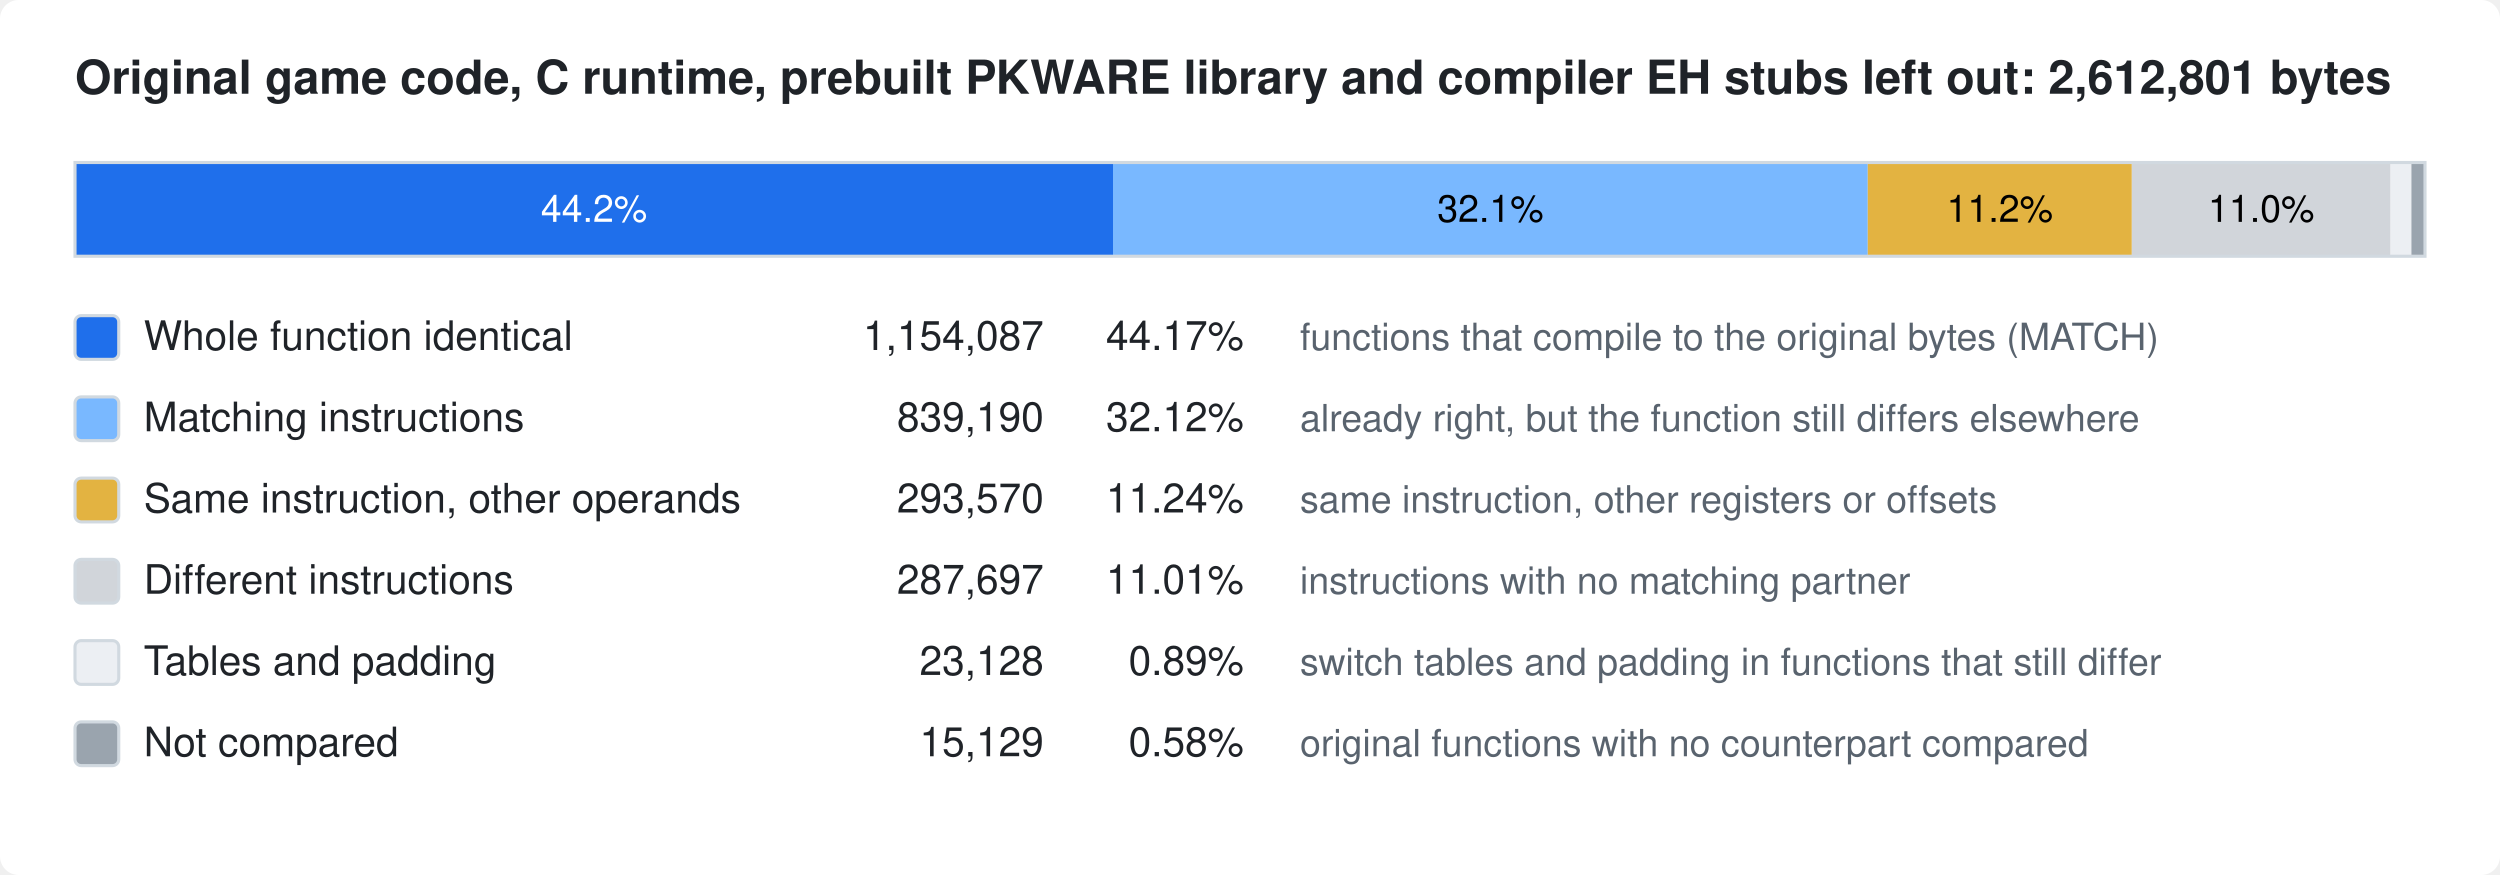
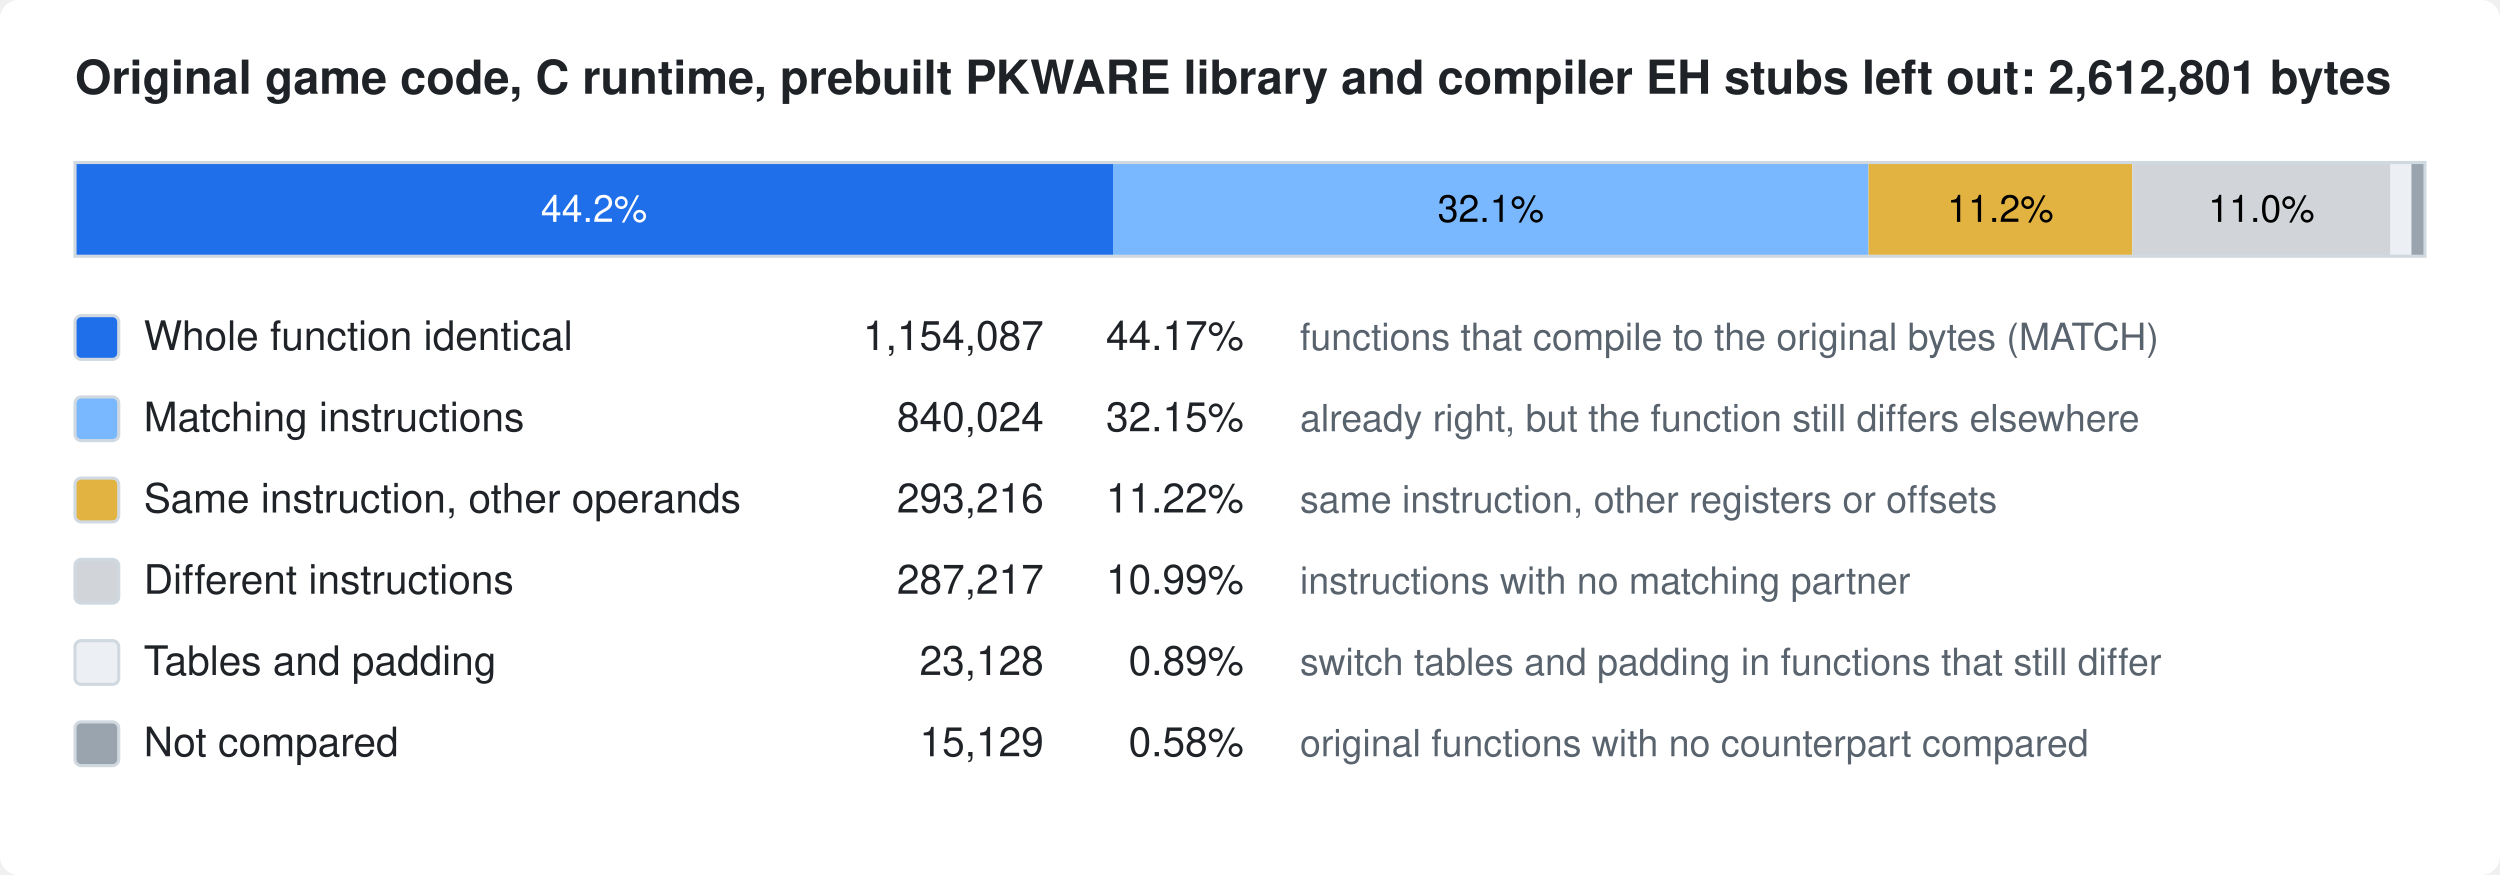
<svg xmlns="http://www.w3.org/2000/svg" width="800" height="280" viewBox="0 0 800 280" font-family="system-ui, -apple-system, Segoe UI, Helvetica, Arial, sans-serif">
  <rect width="800" height="280" rx="6" fill="#ffffff" />
  <text x="24" y="30" font-size="15" font-weight="600" fill="#1f2328">Original game code, C runtime, prebuilt PKWARE library and compiler EH stubs left out: 2,612,801 bytes</text>
  <rect x="24.00" y="52" width="332.16" height="30" fill="#1f6feb" />
  <text x="190.08" y="71" font-size="12" text-anchor="middle" fill="#ffffff">44.2%</text>
-   <rect x="356.16" y="52" width="241.53" height="30" fill="#79b8ff" />
-   <text x="476.93" y="71" font-size="12" text-anchor="middle" fill="#000000">32.1%</text>
-   <rect x="597.69" y="52" width="84.49" height="30" fill="#e3b341" />
-   <text x="639.94" y="71" font-size="12" text-anchor="middle" fill="#000000">11.2%</text>
-   <rect x="682.19" y="52" width="82.80" height="30" fill="#d1d5da" />
-   <text x="723.59" y="71" font-size="12" text-anchor="middle" fill="#000000">11.0%</text>
+   <rect x="356.16" y="52" width="241.77" height="30" fill="#79b8ff" />
+   <text x="477.05" y="71" font-size="12" text-anchor="middle" fill="#000000">32.1%</text>
+   <rect x="597.93" y="52" width="84.39" height="30" fill="#e3b341" />
+   <text x="640.13" y="71" font-size="12" text-anchor="middle" fill="#000000">11.2%</text>
+   <rect x="682.32" y="52" width="82.66" height="30" fill="#d1d5da" />
+   <text x="723.66" y="71" font-size="12" text-anchor="middle" fill="#000000">11.0%</text>
  <rect x="764.99" y="52" width="6.66" height="30" fill="#eceff3" />
  <rect x="771.65" y="52" width="4.35" height="30" fill="#9aa4ae" />
  <rect x="24" y="52" width="752" height="30" fill="none" stroke="#d1d9e0" />
  <rect x="24" y="101" width="14" height="14" rx="2" fill="#1f6feb" stroke="#d1d9e0" />
  <text x="46" y="112" font-size="13" fill="#1f2328">Whole function identical</text>
  <text x="334" y="112" font-size="13" text-anchor="end" fill="#1f2328">1,154,087</text>
  <text x="398" y="112" font-size="13" text-anchor="end" fill="#1f2328">44.17%</text>
  <text x="416" y="112" font-size="12" fill="#59636e">functions that compile to the original bytes (MATCH)</text>
  <rect x="24" y="127" width="14" height="14" rx="2" fill="#79b8ff" stroke="#d1d9e0" />
  <text x="46" y="138" font-size="13" fill="#1f2328">Matching instructions</text>
-   <text x="334" y="138" font-size="13" text-anchor="end" fill="#1f2328">839,190</text>
-   <text x="398" y="138" font-size="13" text-anchor="end" fill="#1f2328">32.12%</text>
+   <text x="334" y="138" font-size="13" text-anchor="end" fill="#1f2328">840,024</text>
+   <text x="398" y="138" font-size="13" text-anchor="end" fill="#1f2328">32.15%</text>
  <text x="416" y="138" font-size="12" fill="#59636e">already right, but the function still differs elsewhere</text>
  <rect x="24" y="153" width="14" height="14" rx="2" fill="#e3b341" stroke="#d1d9e0" />
  <text x="46" y="164" font-size="13" fill="#1f2328">Same instruction, other operands</text>
-   <text x="334" y="164" font-size="13" text-anchor="end" fill="#1f2328">293,570</text>
-   <text x="398" y="164" font-size="13" text-anchor="end" fill="#1f2328">11.24%</text>
+   <text x="334" y="164" font-size="13" text-anchor="end" fill="#1f2328">293,216</text>
+   <text x="398" y="164" font-size="13" text-anchor="end" fill="#1f2328">11.22%</text>
  <text x="416" y="164" font-size="12" fill="#59636e">same instruction, other registers or offsets</text>
  <rect x="24" y="179" width="14" height="14" rx="2" fill="#d1d5da" stroke="#d1d9e0" />
  <text x="46" y="190" font-size="13" fill="#1f2328">Different instructions</text>
-   <text x="334" y="190" font-size="13" text-anchor="end" fill="#1f2328">287,697</text>
-   <text x="398" y="190" font-size="13" text-anchor="end" fill="#1f2328">11.01%</text>
+   <text x="334" y="190" font-size="13" text-anchor="end" fill="#1f2328">287,217</text>
+   <text x="398" y="190" font-size="13" text-anchor="end" fill="#1f2328">10.99%</text>
  <text x="416" y="190" font-size="12" fill="#59636e">instructions with no matching partner</text>
  <rect x="24" y="205" width="14" height="14" rx="2" fill="#eceff3" stroke="#d1d9e0" />
  <text x="46" y="216" font-size="13" fill="#1f2328">Tables and padding</text>
  <text x="334" y="216" font-size="13" text-anchor="end" fill="#1f2328">23,128</text>
  <text x="398" y="216" font-size="13" text-anchor="end" fill="#1f2328">0.89%</text>
  <text x="416" y="216" font-size="12" fill="#59636e">switch tables and padding in functions that still differ</text>
  <rect x="24" y="231" width="14" height="14" rx="2" fill="#9aa4ae" stroke="#d1d9e0" />
  <text x="46" y="242" font-size="13" fill="#1f2328">Not compared</text>
  <text x="334" y="242" font-size="13" text-anchor="end" fill="#1f2328">15,129</text>
  <text x="398" y="242" font-size="13" text-anchor="end" fill="#1f2328">0.58%</text>
  <text x="416" y="242" font-size="12" fill="#59636e">original functions with no counterpart compared</text>
</svg>
